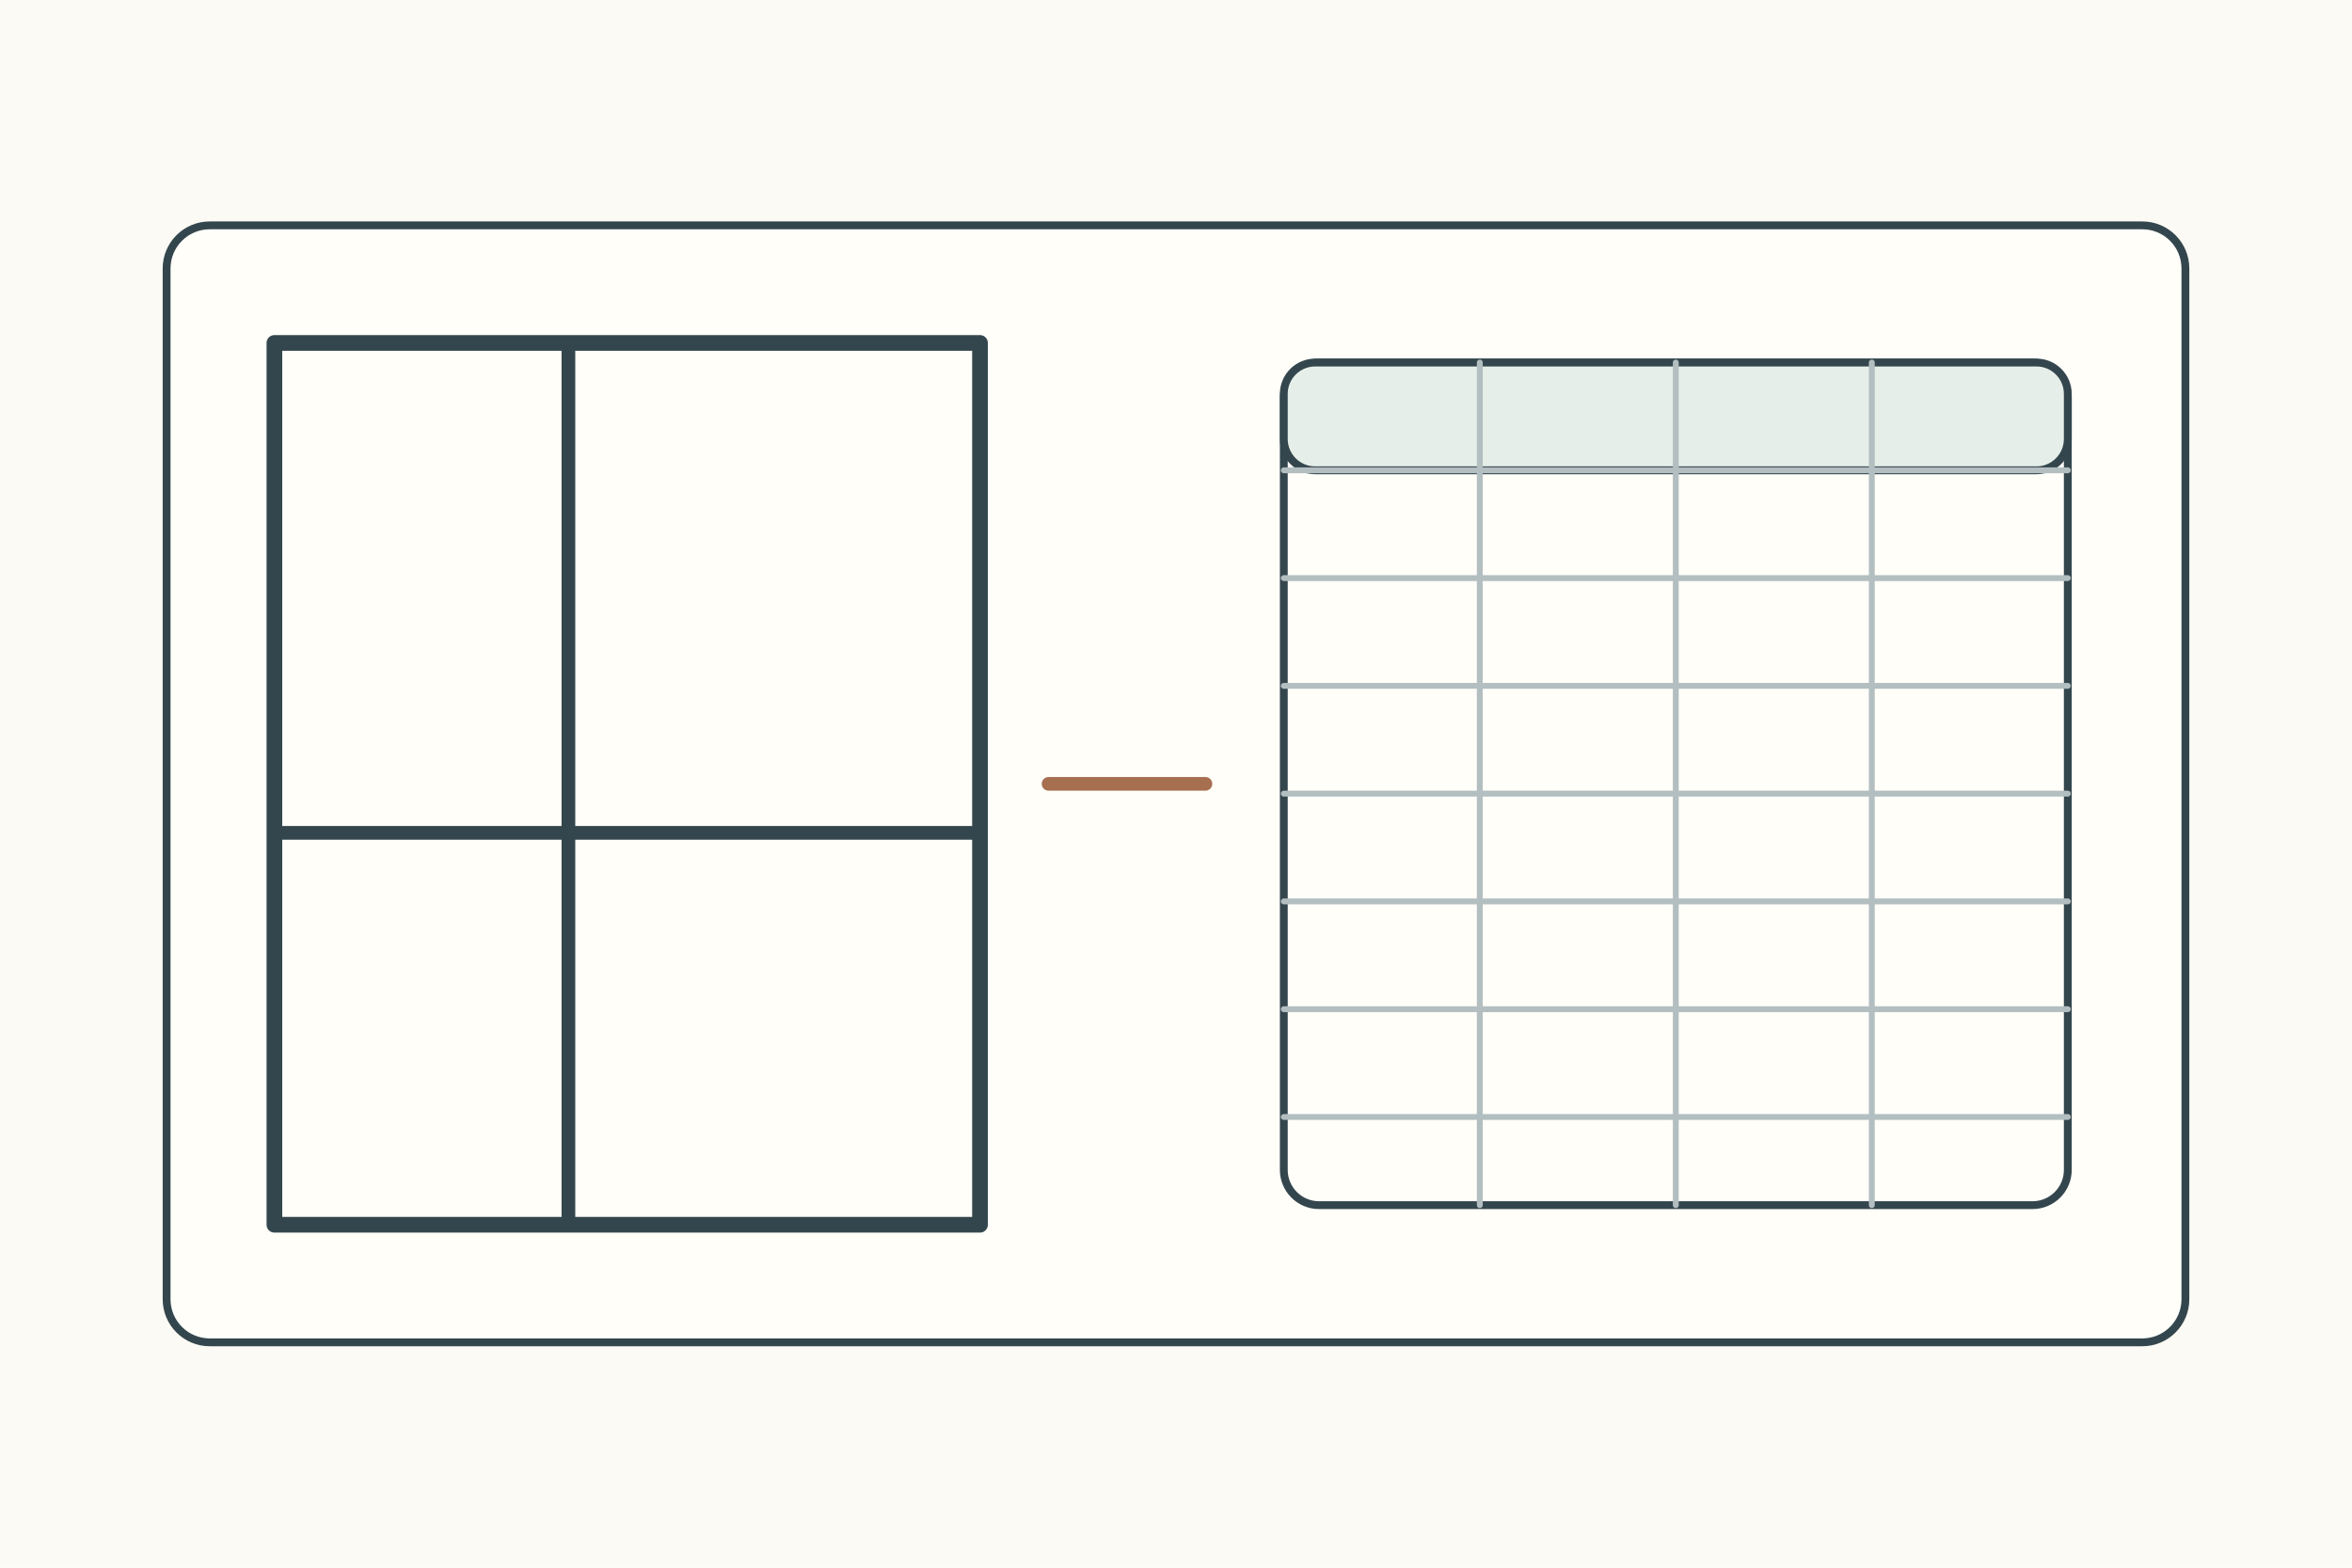
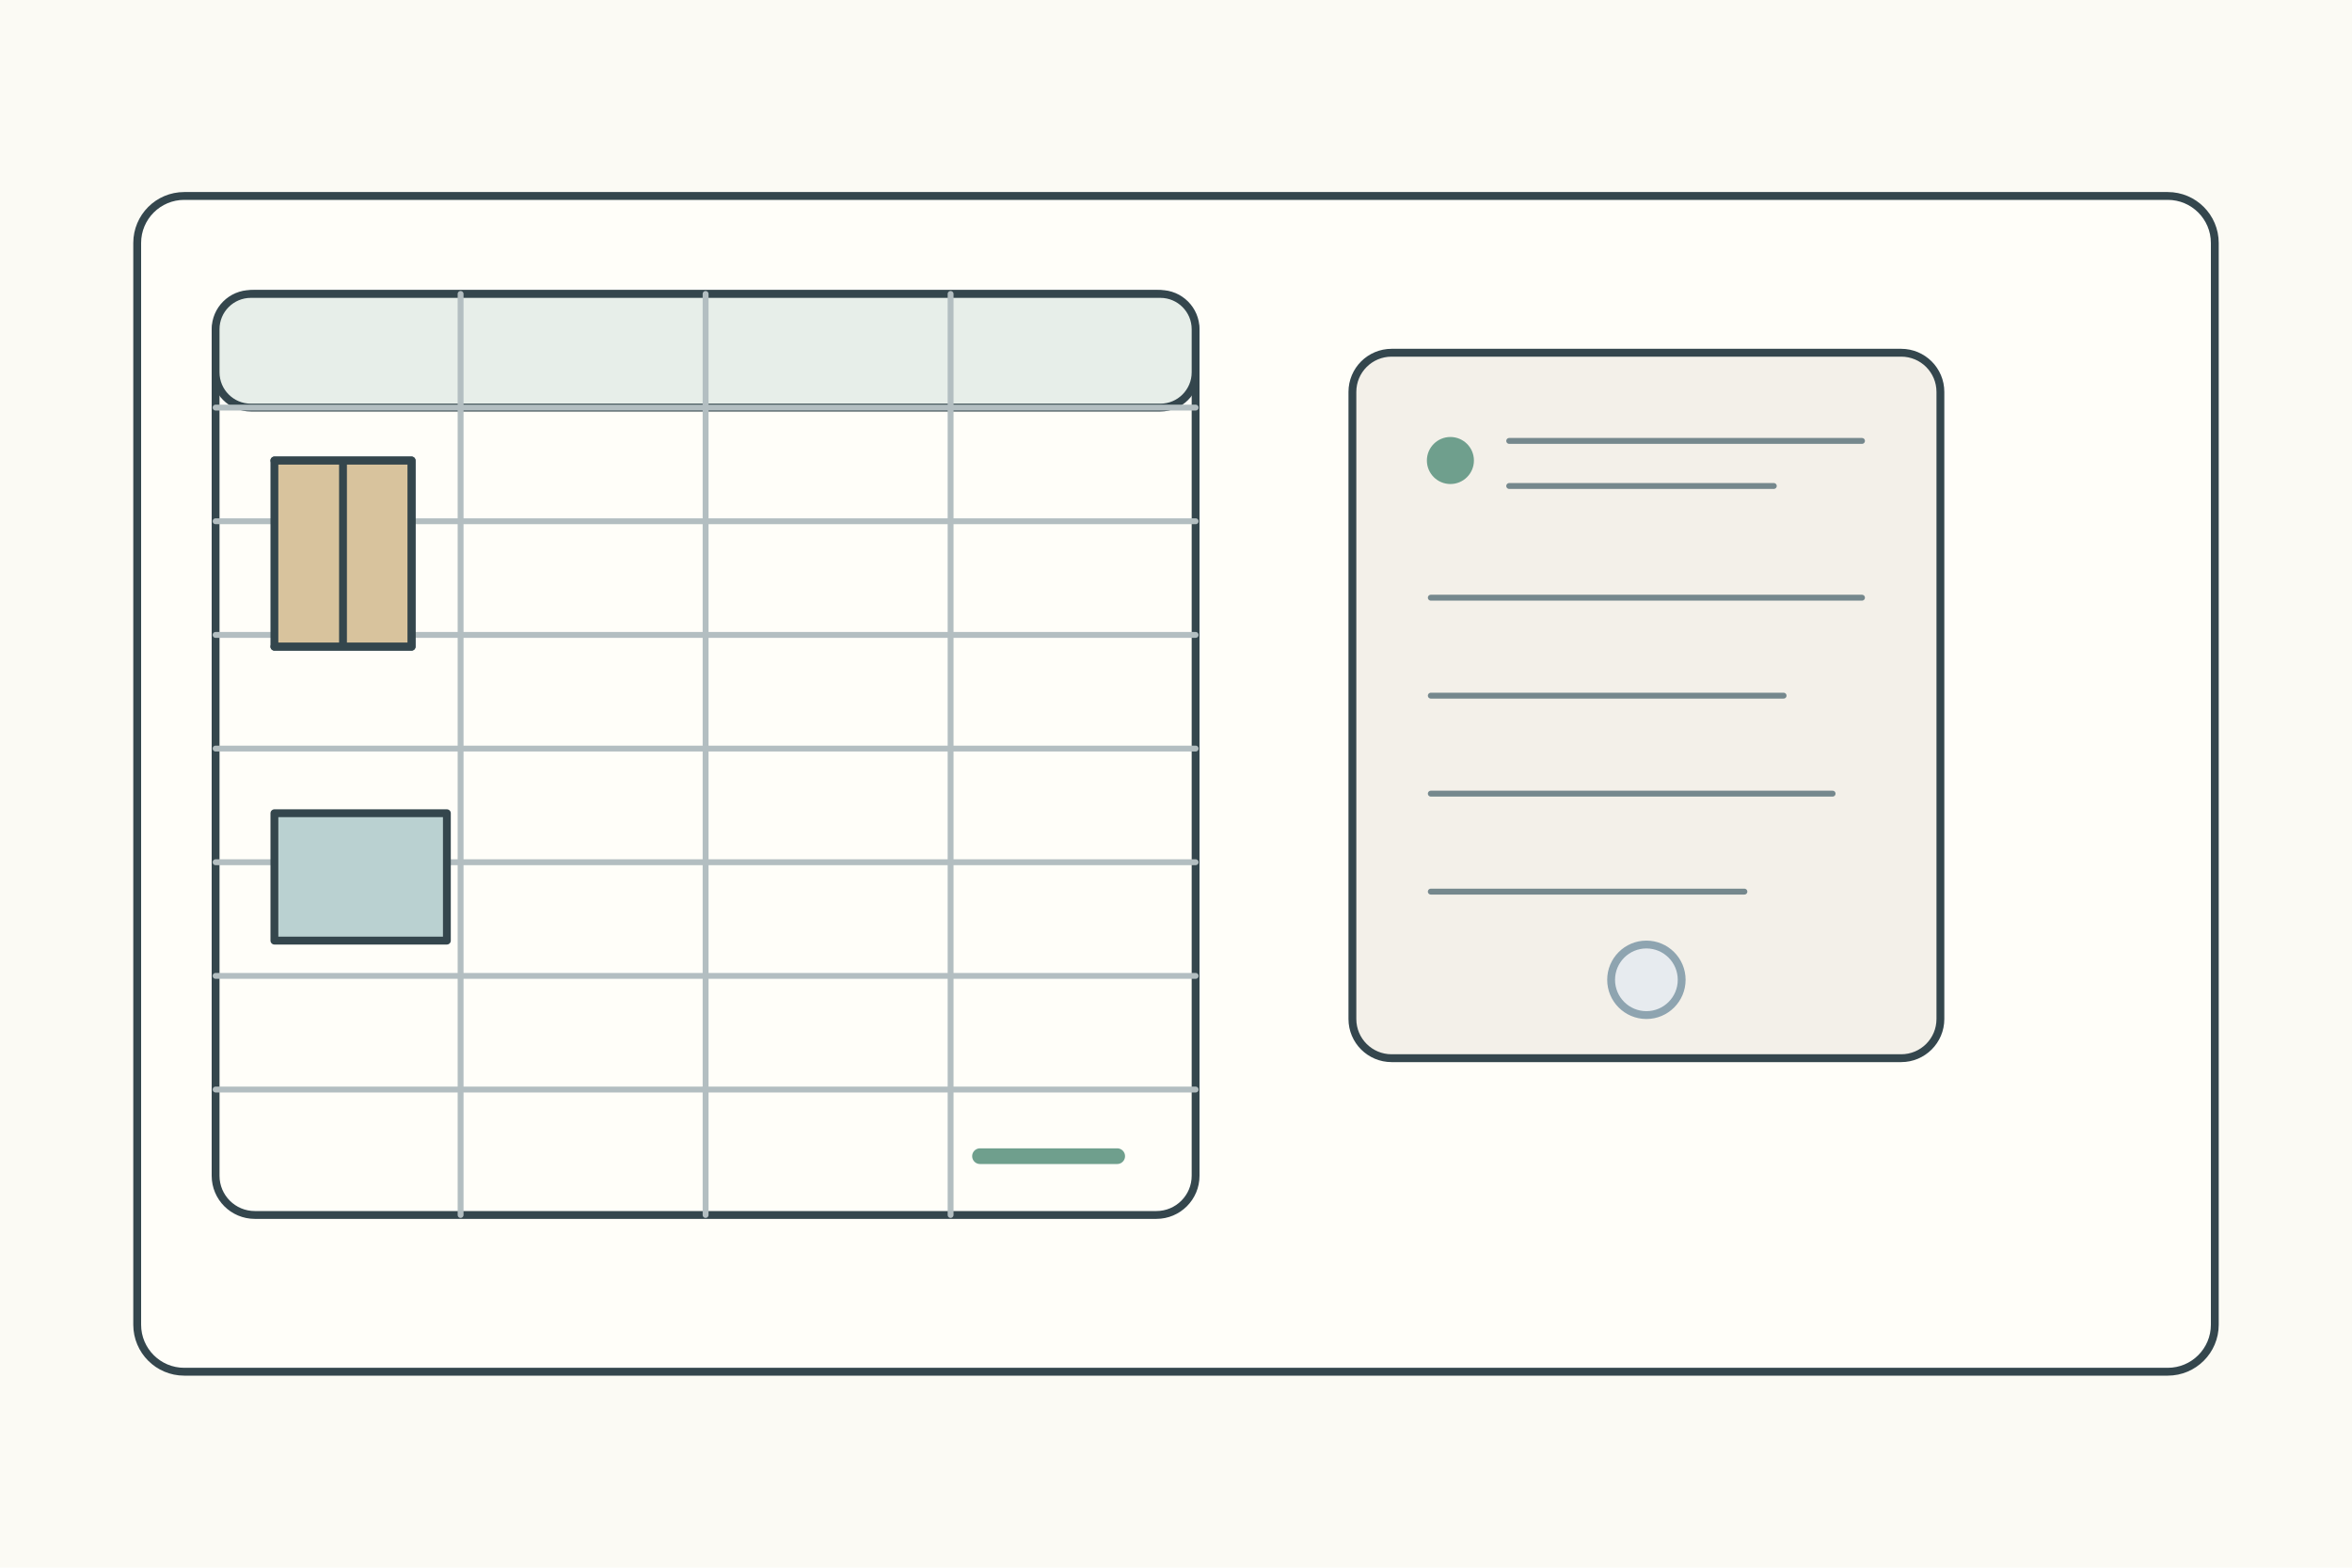
<svg xmlns="http://www.w3.org/2000/svg" width="1200" height="800">
  <rect width="1200" height="800" fill="#fbfaf4" />
  <g stroke="#34464d" stroke-width="4" fill="none" stroke-linecap="round" stroke-linejoin="round">
-     <g transform="translate(85 115)">
-       <rect width="1030" height="570" rx="22" fill="#fffef9" />
-       <rect x="55" y="60" width="360" height="450" fill="#fffef9" stroke-width="8" />
-       <path d="M205 60v450M55 310h360" stroke-width="7" />
-       <path d="M450 285h80" stroke="#a66f50" stroke-width="7" />
-       <rect x="570" y="70" width="400" height="430" rx="18" fill="#fffef9" />
-       <rect x="570" y="70" width="400" height="55" rx="16" fill="#e5eee8" />
-       <path d="M670 70v430M770 70v430M870 70v430M570 125h400M570 180h400M570 235h400M570 290h400M570 345h400M570 400h400M570 455h400" stroke="#b3bec1" stroke-width="3" />
+     <rect x="70" y="100" width="1060" height="600" rx="24" fill="#fffef9" />
+     <g transform="translate(110 150)">
+       <rect width="500" height="470" rx="20" fill="#fffef9" />
+       <rect width="500" height="58" rx="18" fill="#e7eee9" />
+       <path d="M125 0v470M250 0v470M375 0v470M0 58h500M0 116h500M0 174h500M0 232h500M0 290h500M0 348h500M0 406h500" stroke="#b3bec1" stroke-width="3" />
+       <rect x="30" y="85" width="70" height="95" fill="#d8c39d" />
+       <path d="M30 85h70v95H30M65 85v95" />
+       <rect x="30" y="265" width="88" height="65" fill="#bad1d1" />
+       <path d="M390 440h70" stroke="#6f9f8d" stroke-width="8" />
+     </g>
+     <g transform="translate(690 180)">
+       <rect width="300" height="360" rx="20" fill="#f3f0e9" />
+       <circle cx="50" cy="55" r="12" fill="#6f9f8d" stroke="none" />
+       <path d="M80 45h180M80 68h135M40 125h220M40 175h180M40 225h205M40 275h160" stroke="#75888d" stroke-width="3" />
+       <circle cx="150" cy="320" r="18" fill="#e7ebef" stroke="#8ea4b0" />
    </g>
  </g>
</svg>
